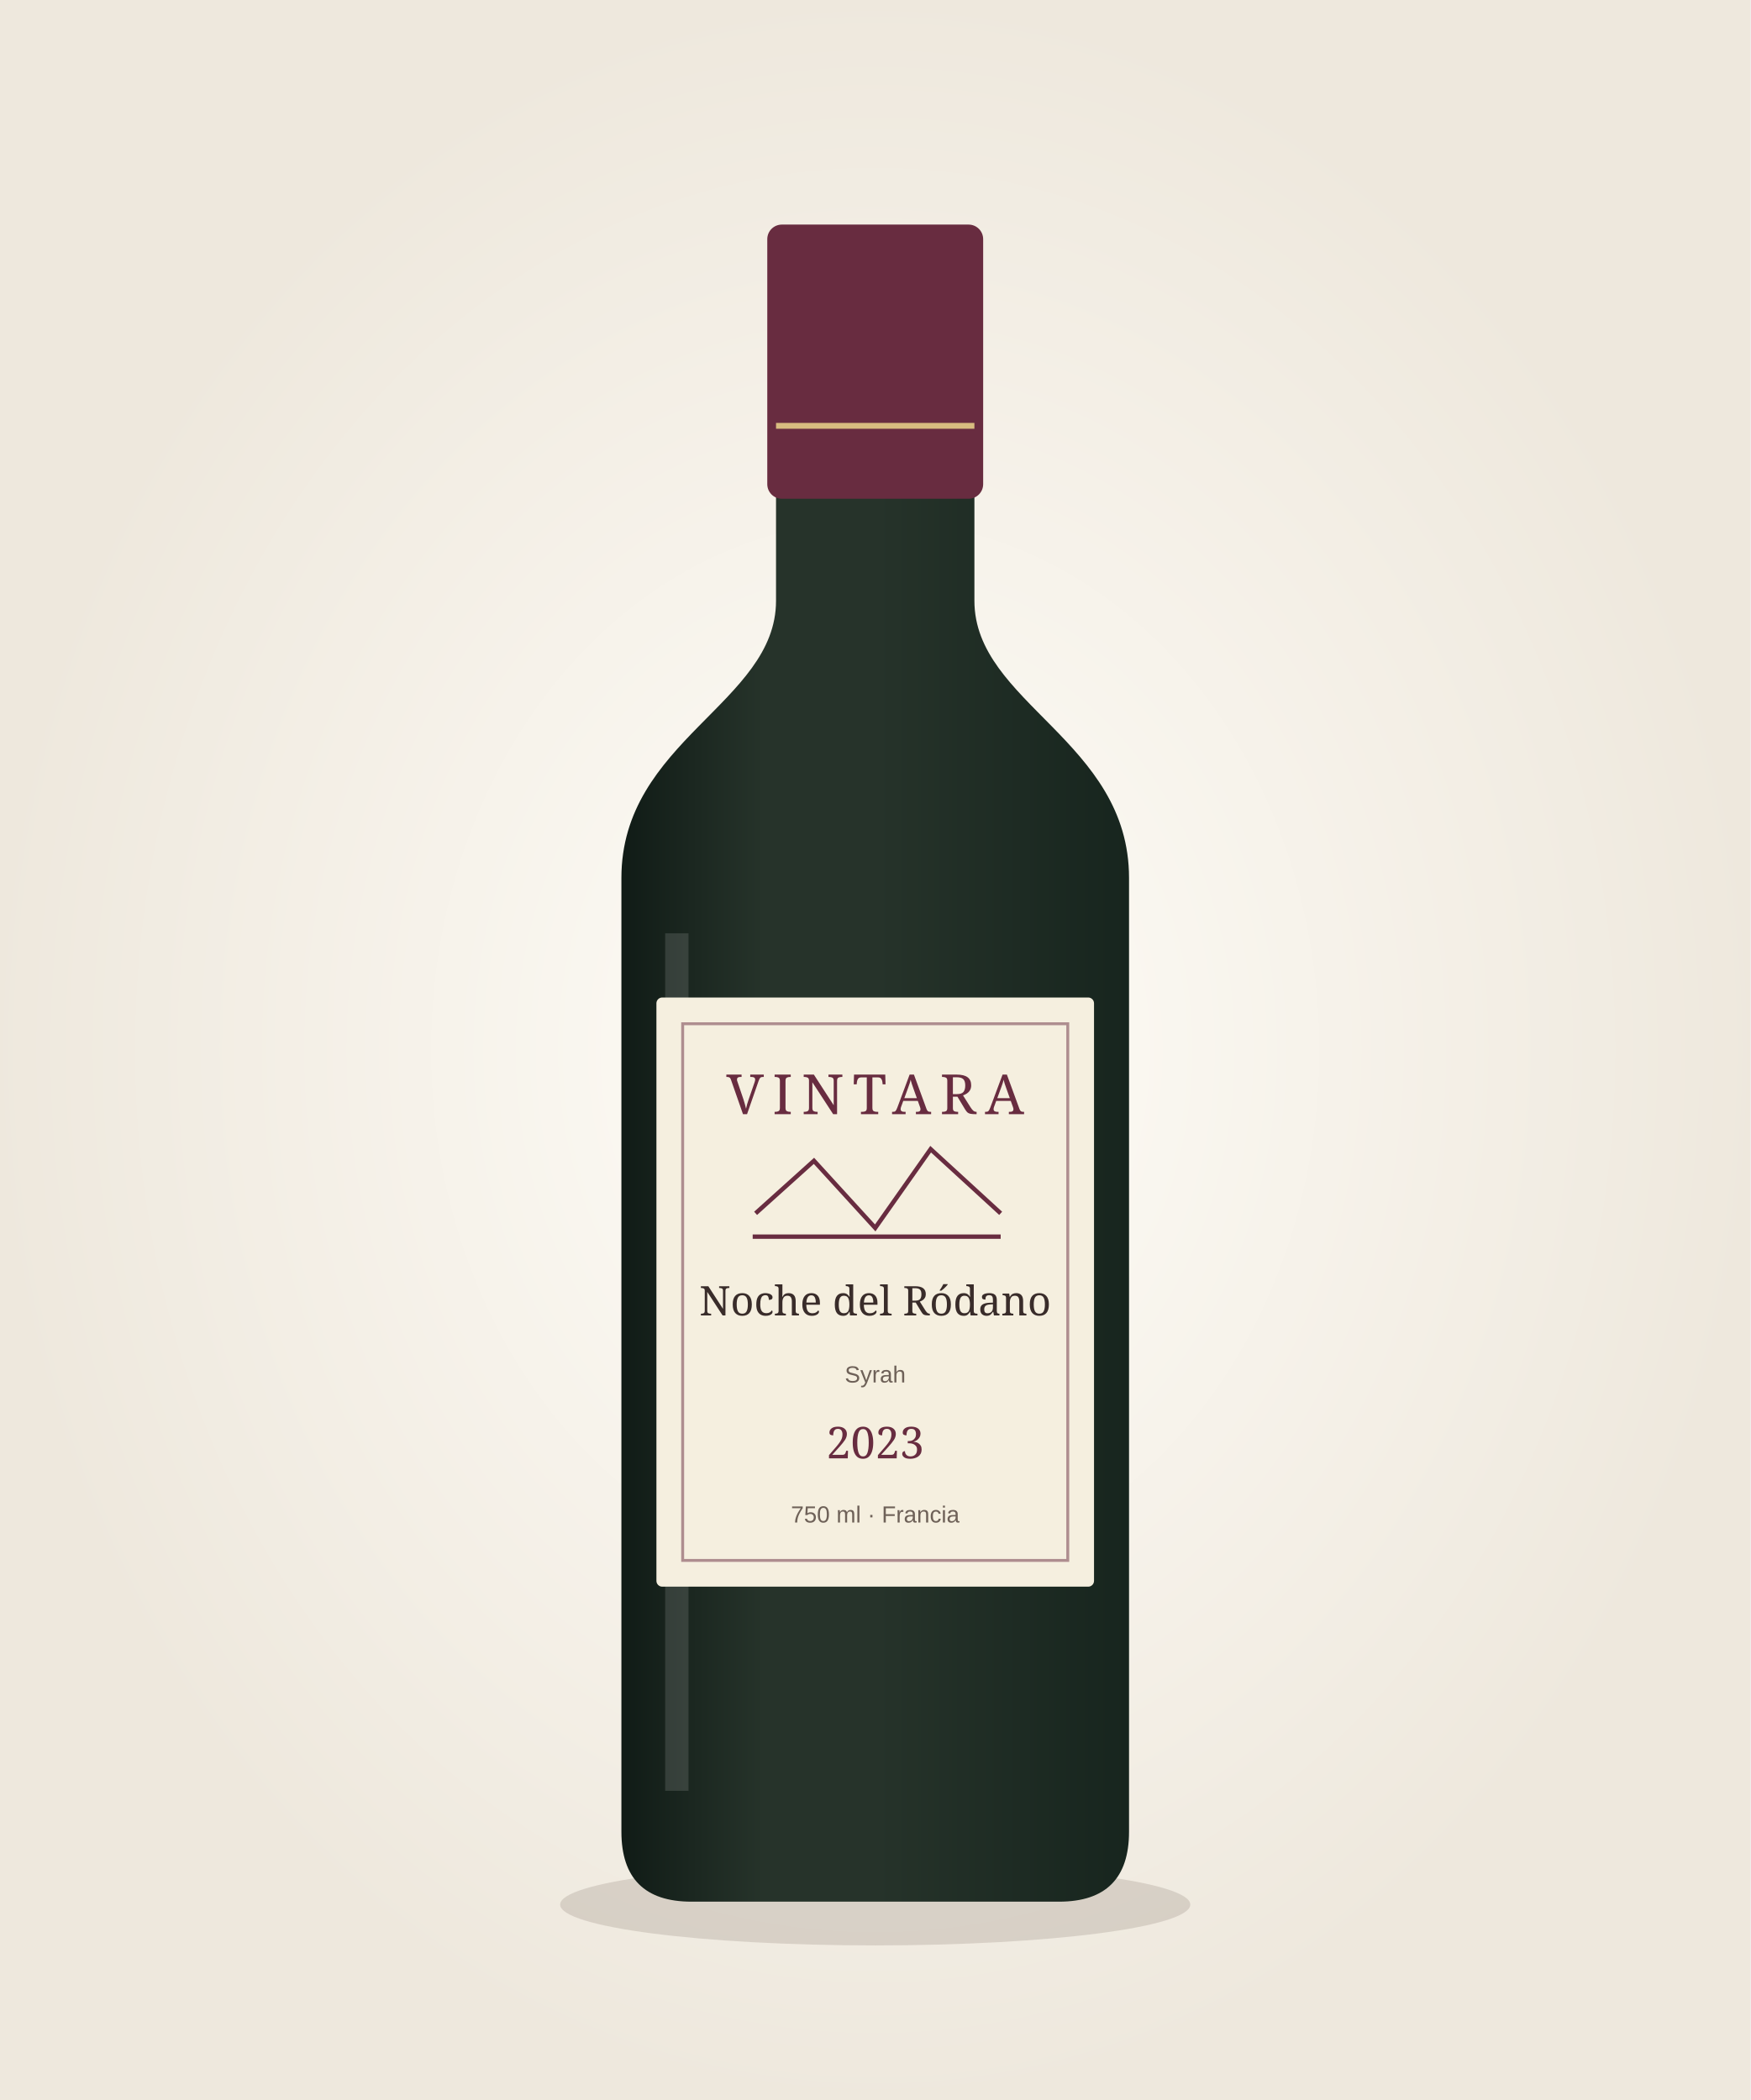
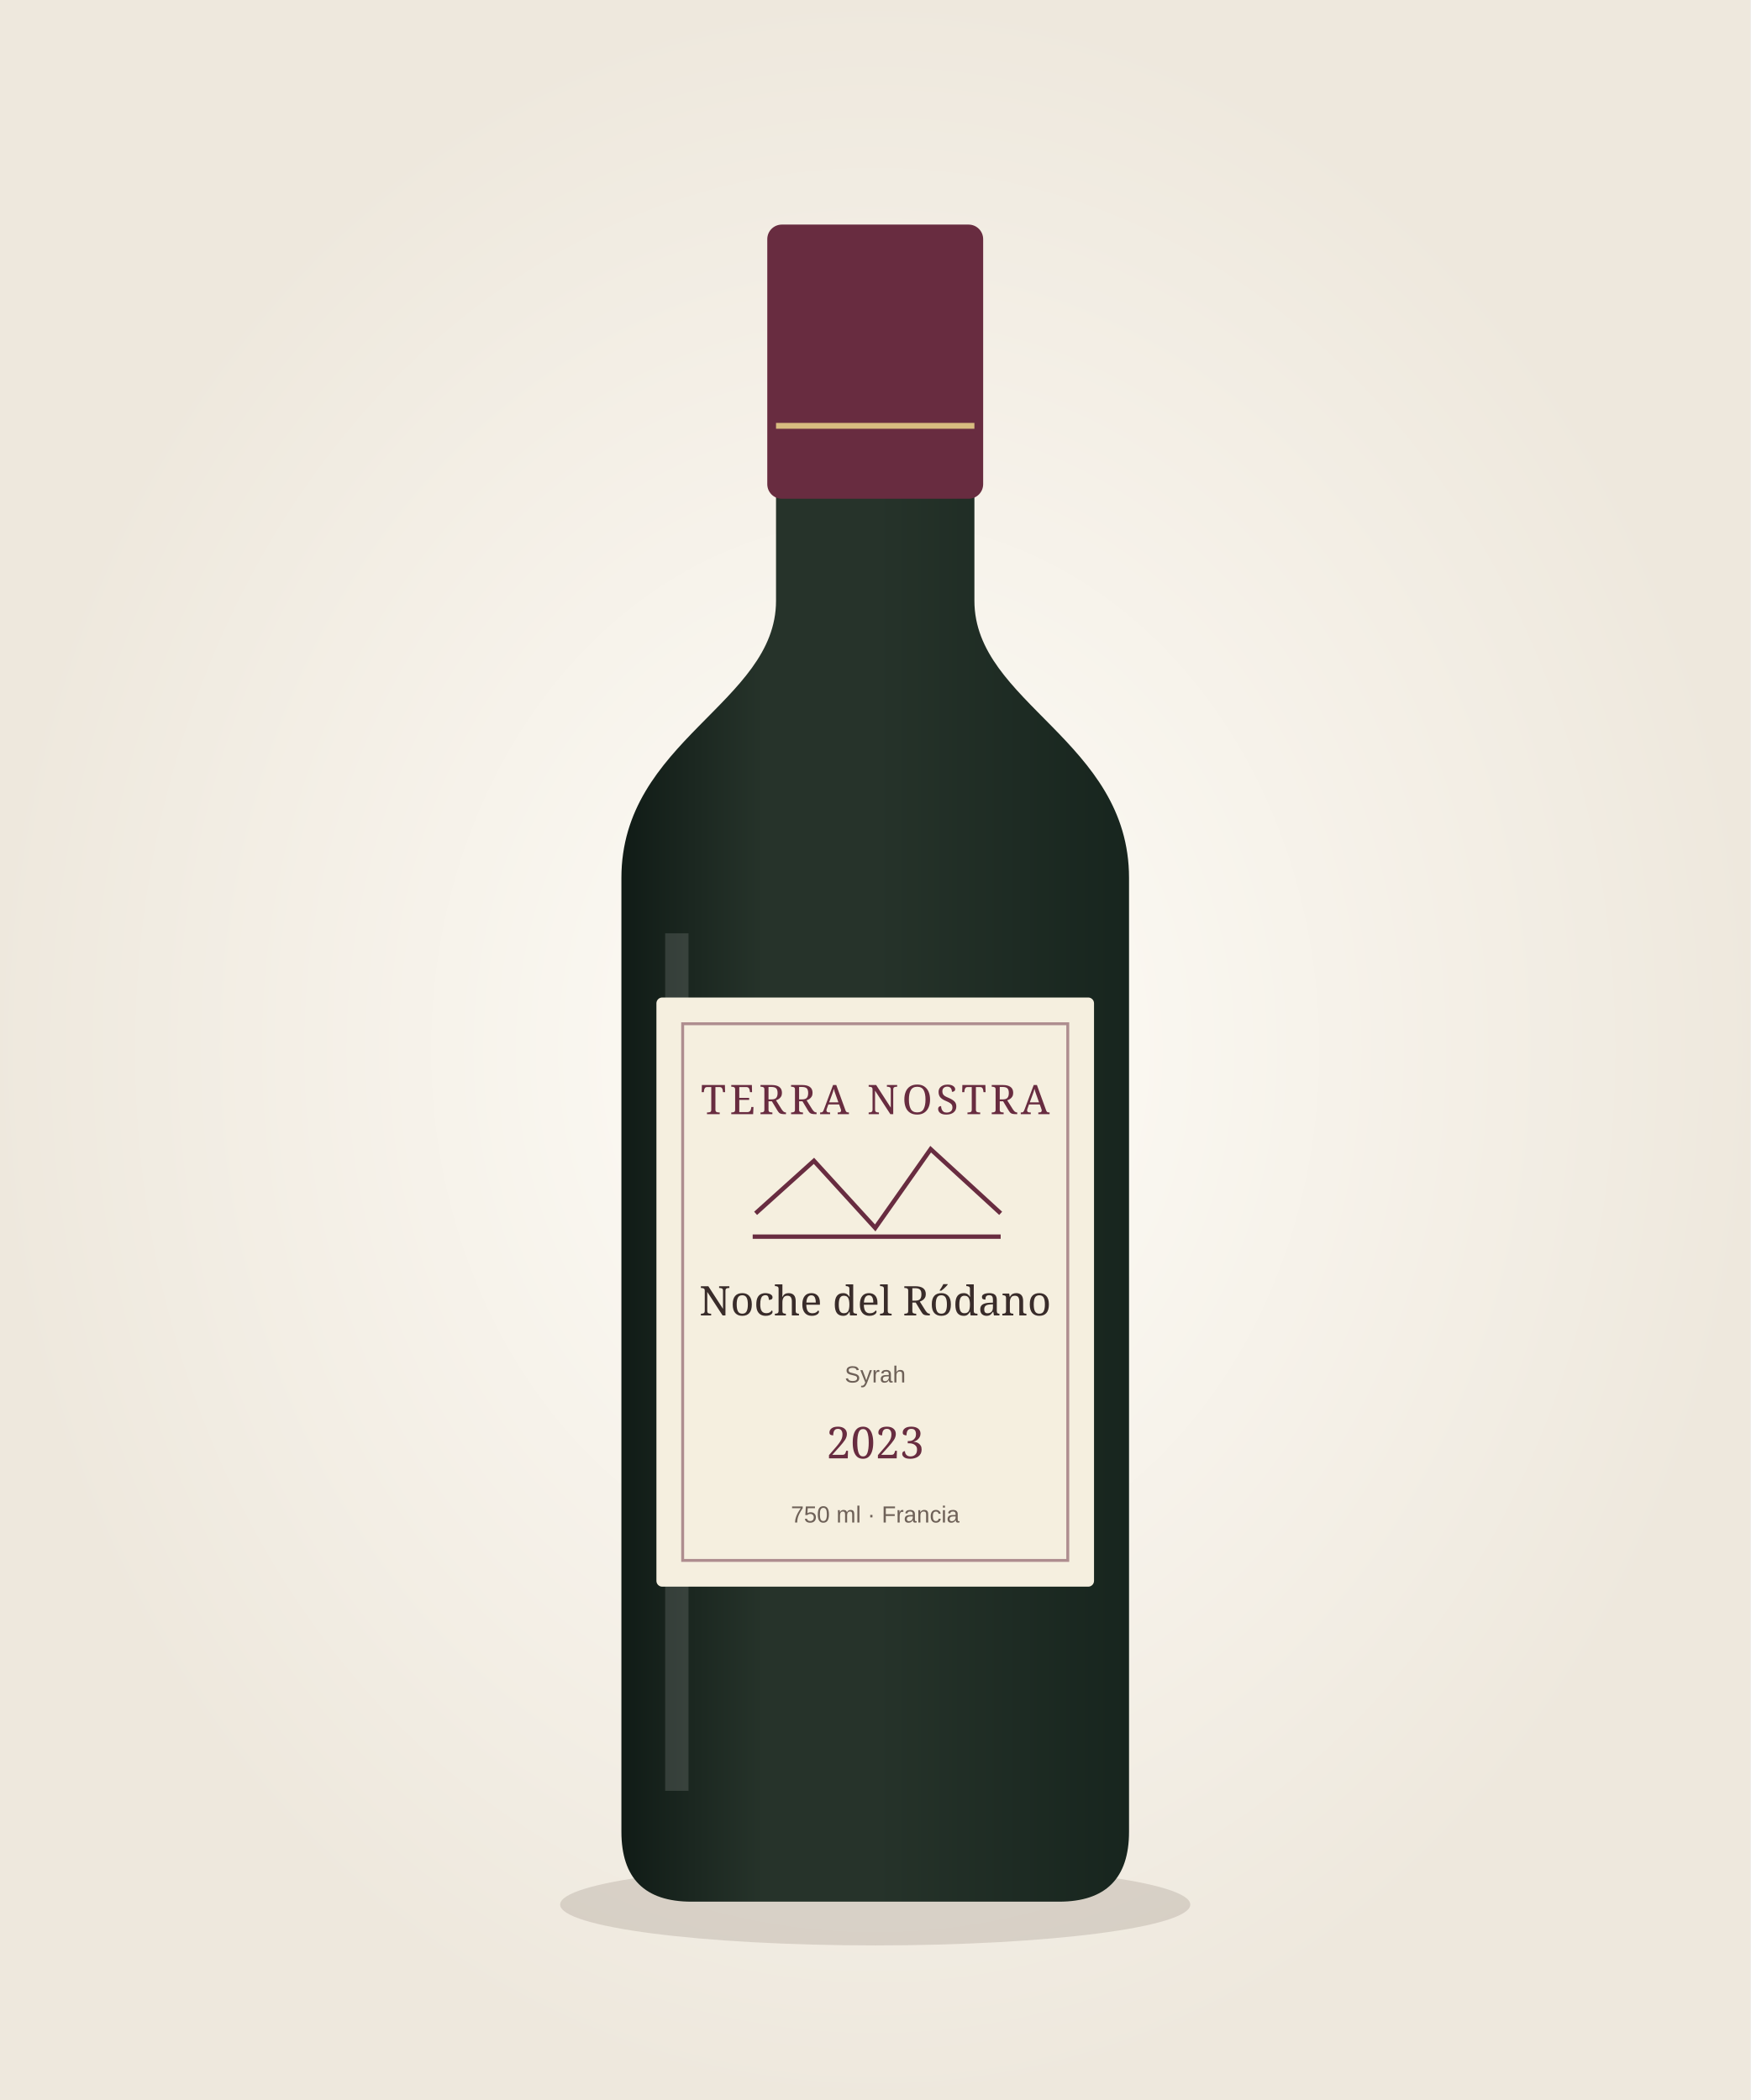
<svg xmlns="http://www.w3.org/2000/svg" width="600" height="720" viewBox="0 0 600 720" role="img" aria-label="Noche del Ródano, ilustración de botella">
  <defs>
    <linearGradient id="g">
      <stop stop-color="#101b16" />
      <stop offset=".28" stop-color="#26332a" />
      <stop offset=".5" stop-color="#26332a" />
      <stop offset="1" stop-color="#17251e" />
    </linearGradient>
    <radialGradient id="bg">
      <stop stop-color="#fffdf8" />
      <stop offset="1" stop-color="#eee8dd" />
    </radialGradient>
  </defs>
  <rect width="600" height="720" fill="url(#bg)" />
  <ellipse cx="300" cy="653" rx="108" ry="14" fill="#3d2820" opacity=".14" />
  <path d="M266 81h68v125c0 35 53 48 53 95v327q0 24-24 24H237q-24 0-24-24V301c0-47 53-60 53-95z" fill="url(#g)" />
  <path d="M232 320v294" stroke="#fff" stroke-width="8" opacity=".13" />
  <rect x="263" y="77" width="74" height="94" rx="5" fill="#682c40" />
  <path d="M266 146h68" stroke="#d8bc80" stroke-width="2" />
  <rect x="225" y="342" width="150" height="202" rx="2" fill="#f5efdf" />
  <rect x="234" y="351" width="132" height="184" fill="none" stroke="#682c40" opacity=".5" />
-   <text x="300" y="382" text-anchor="middle" font-family="Georgia,serif" font-size="19" letter-spacing="3" fill="#682c40">VINTARA</text>
+   <text x="300" y="382" text-anchor="middle" font-family="Georgia,serif" font-size="14" letter-spacing="1.3" fill="#682c40">TERRA NOSTRA</text>
  <path d="M259 416l20-18 21 23 19-27 24 22M258 424h85" fill="none" stroke="#682c40" stroke-width="1.5" />
  <text x="300" y="451" text-anchor="middle" font-family="Georgia,serif" font-size="14" fill="#392c2a">Noche del Ródano</text>
  <text x="300" y="474" text-anchor="middle" font-family="Arial,sans-serif" font-size="8" fill="#6e6158">Syrah</text>
  <text x="300" y="500" text-anchor="middle" font-family="Georgia,serif" font-size="15" fill="#682c40">2023</text>
  <text x="300" y="522" text-anchor="middle" font-family="Arial,sans-serif" font-size="8" fill="#6e6158">750 ml · Francia</text>
</svg>
